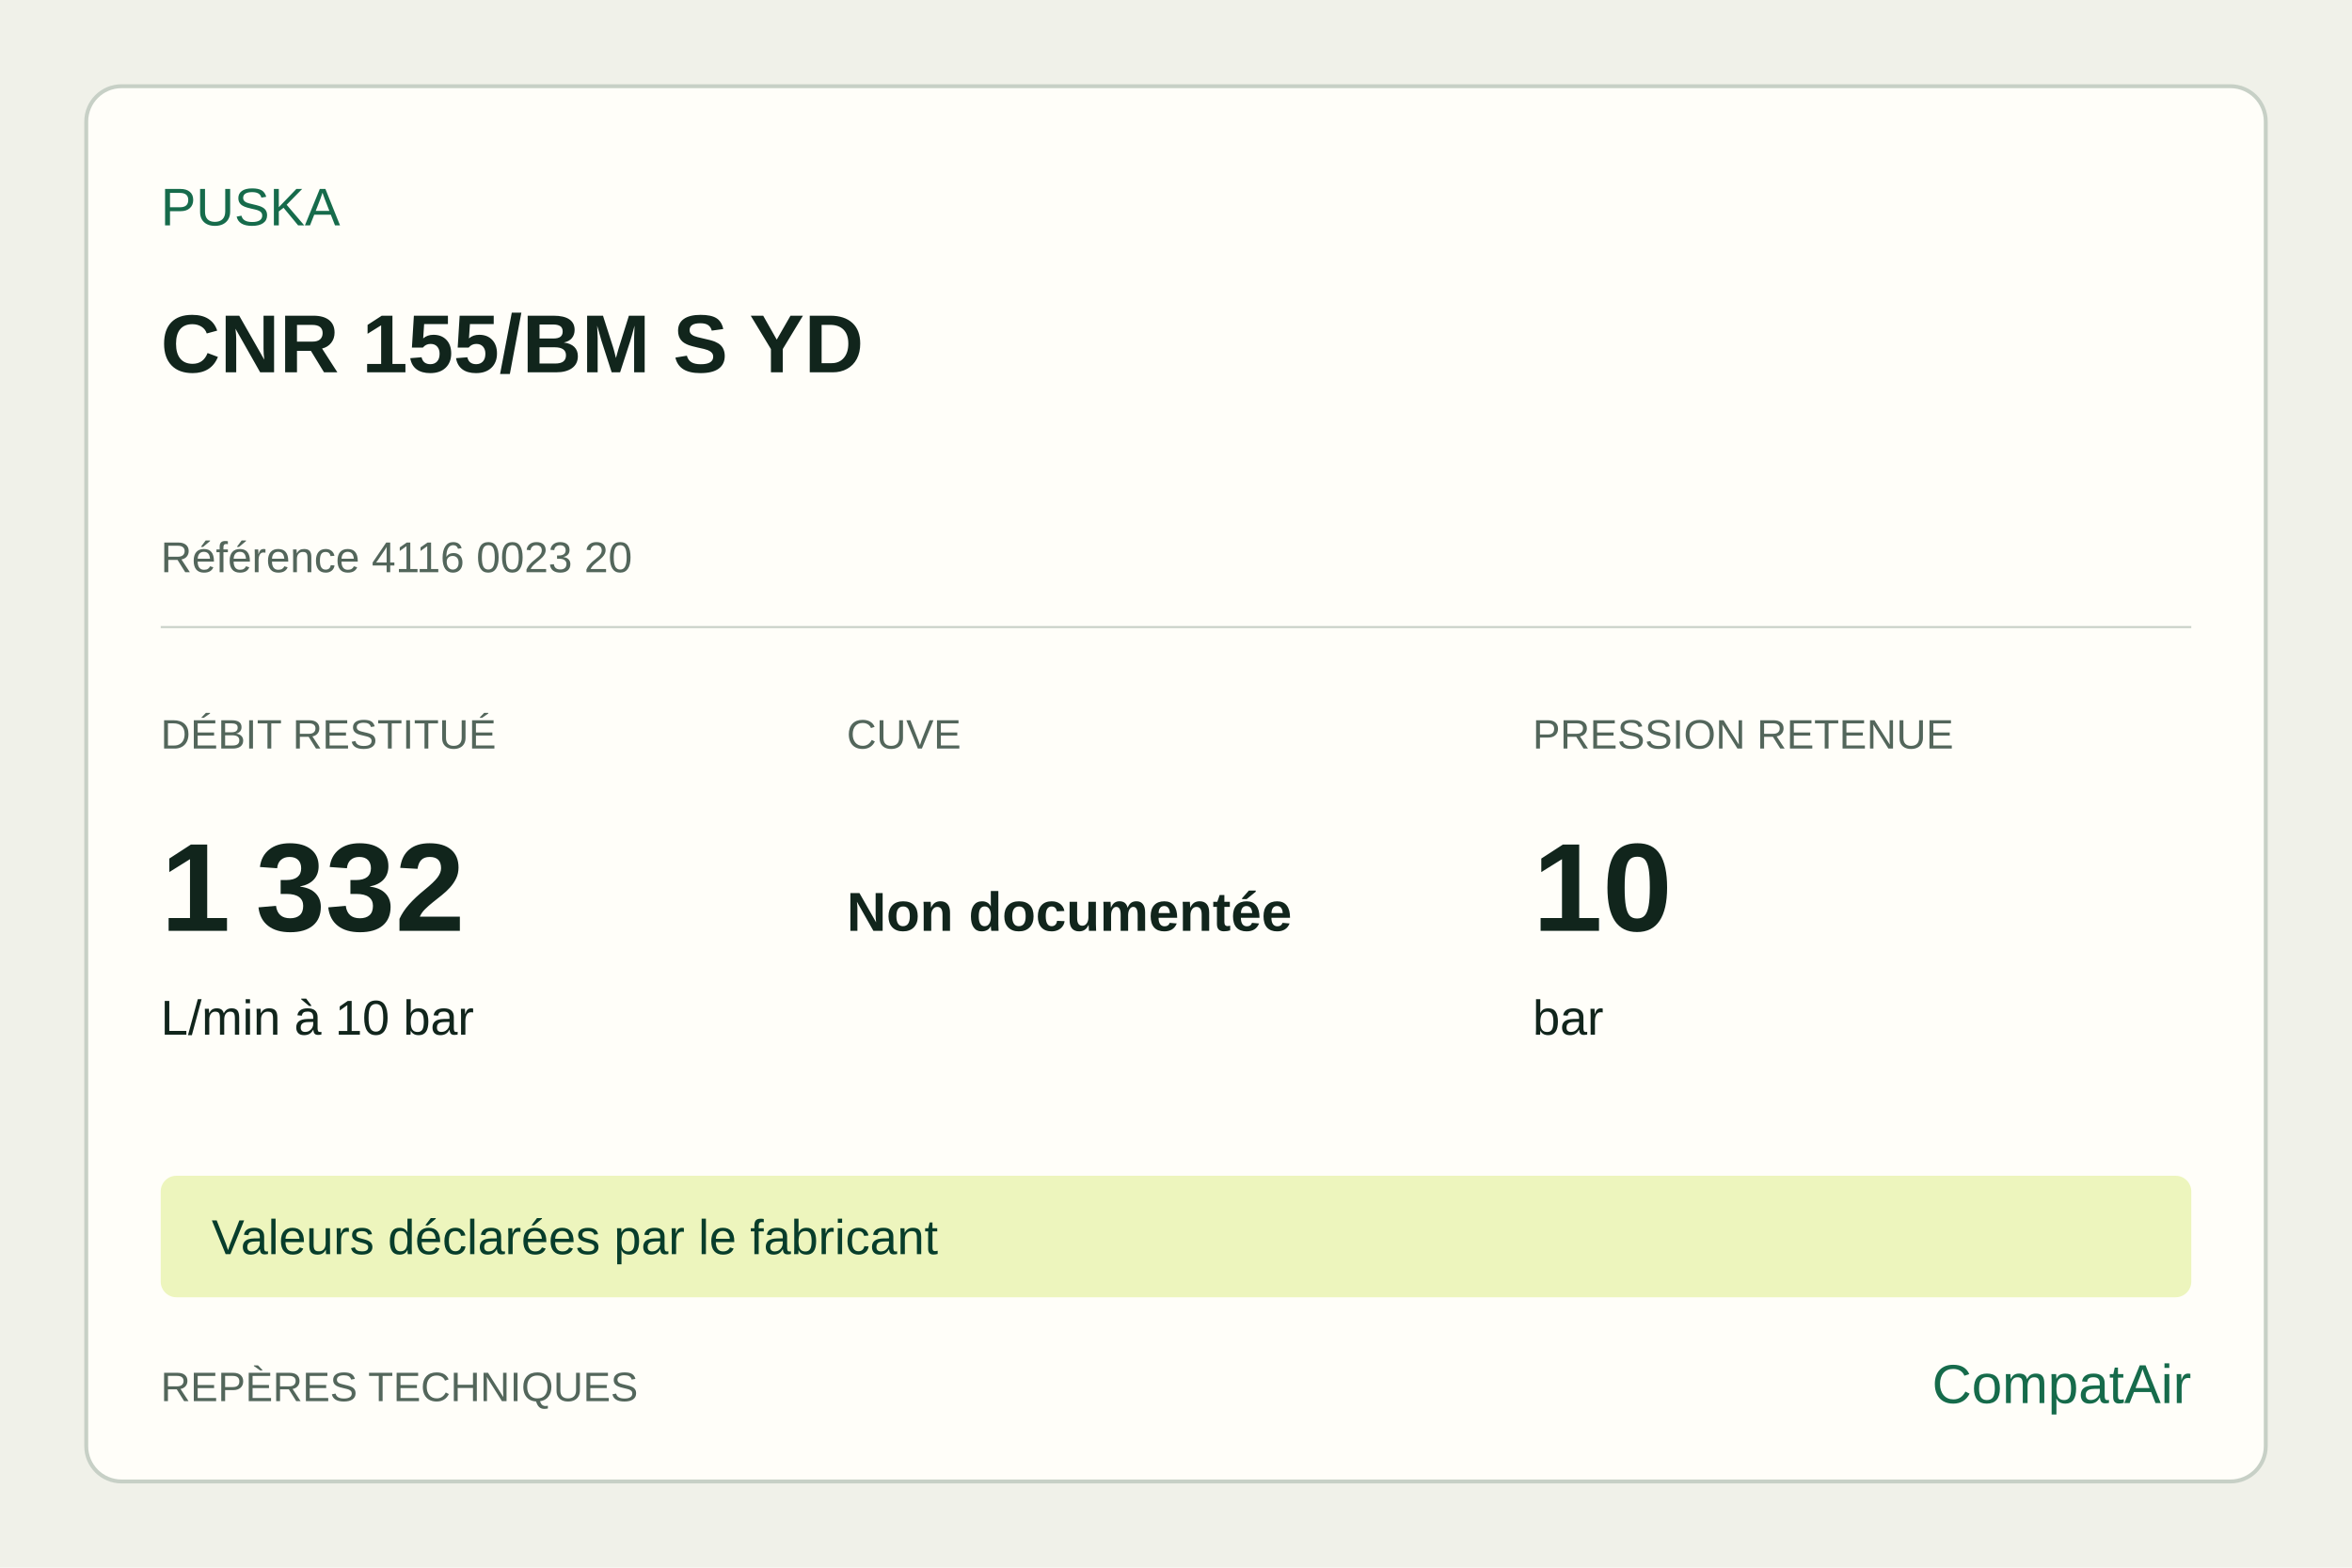
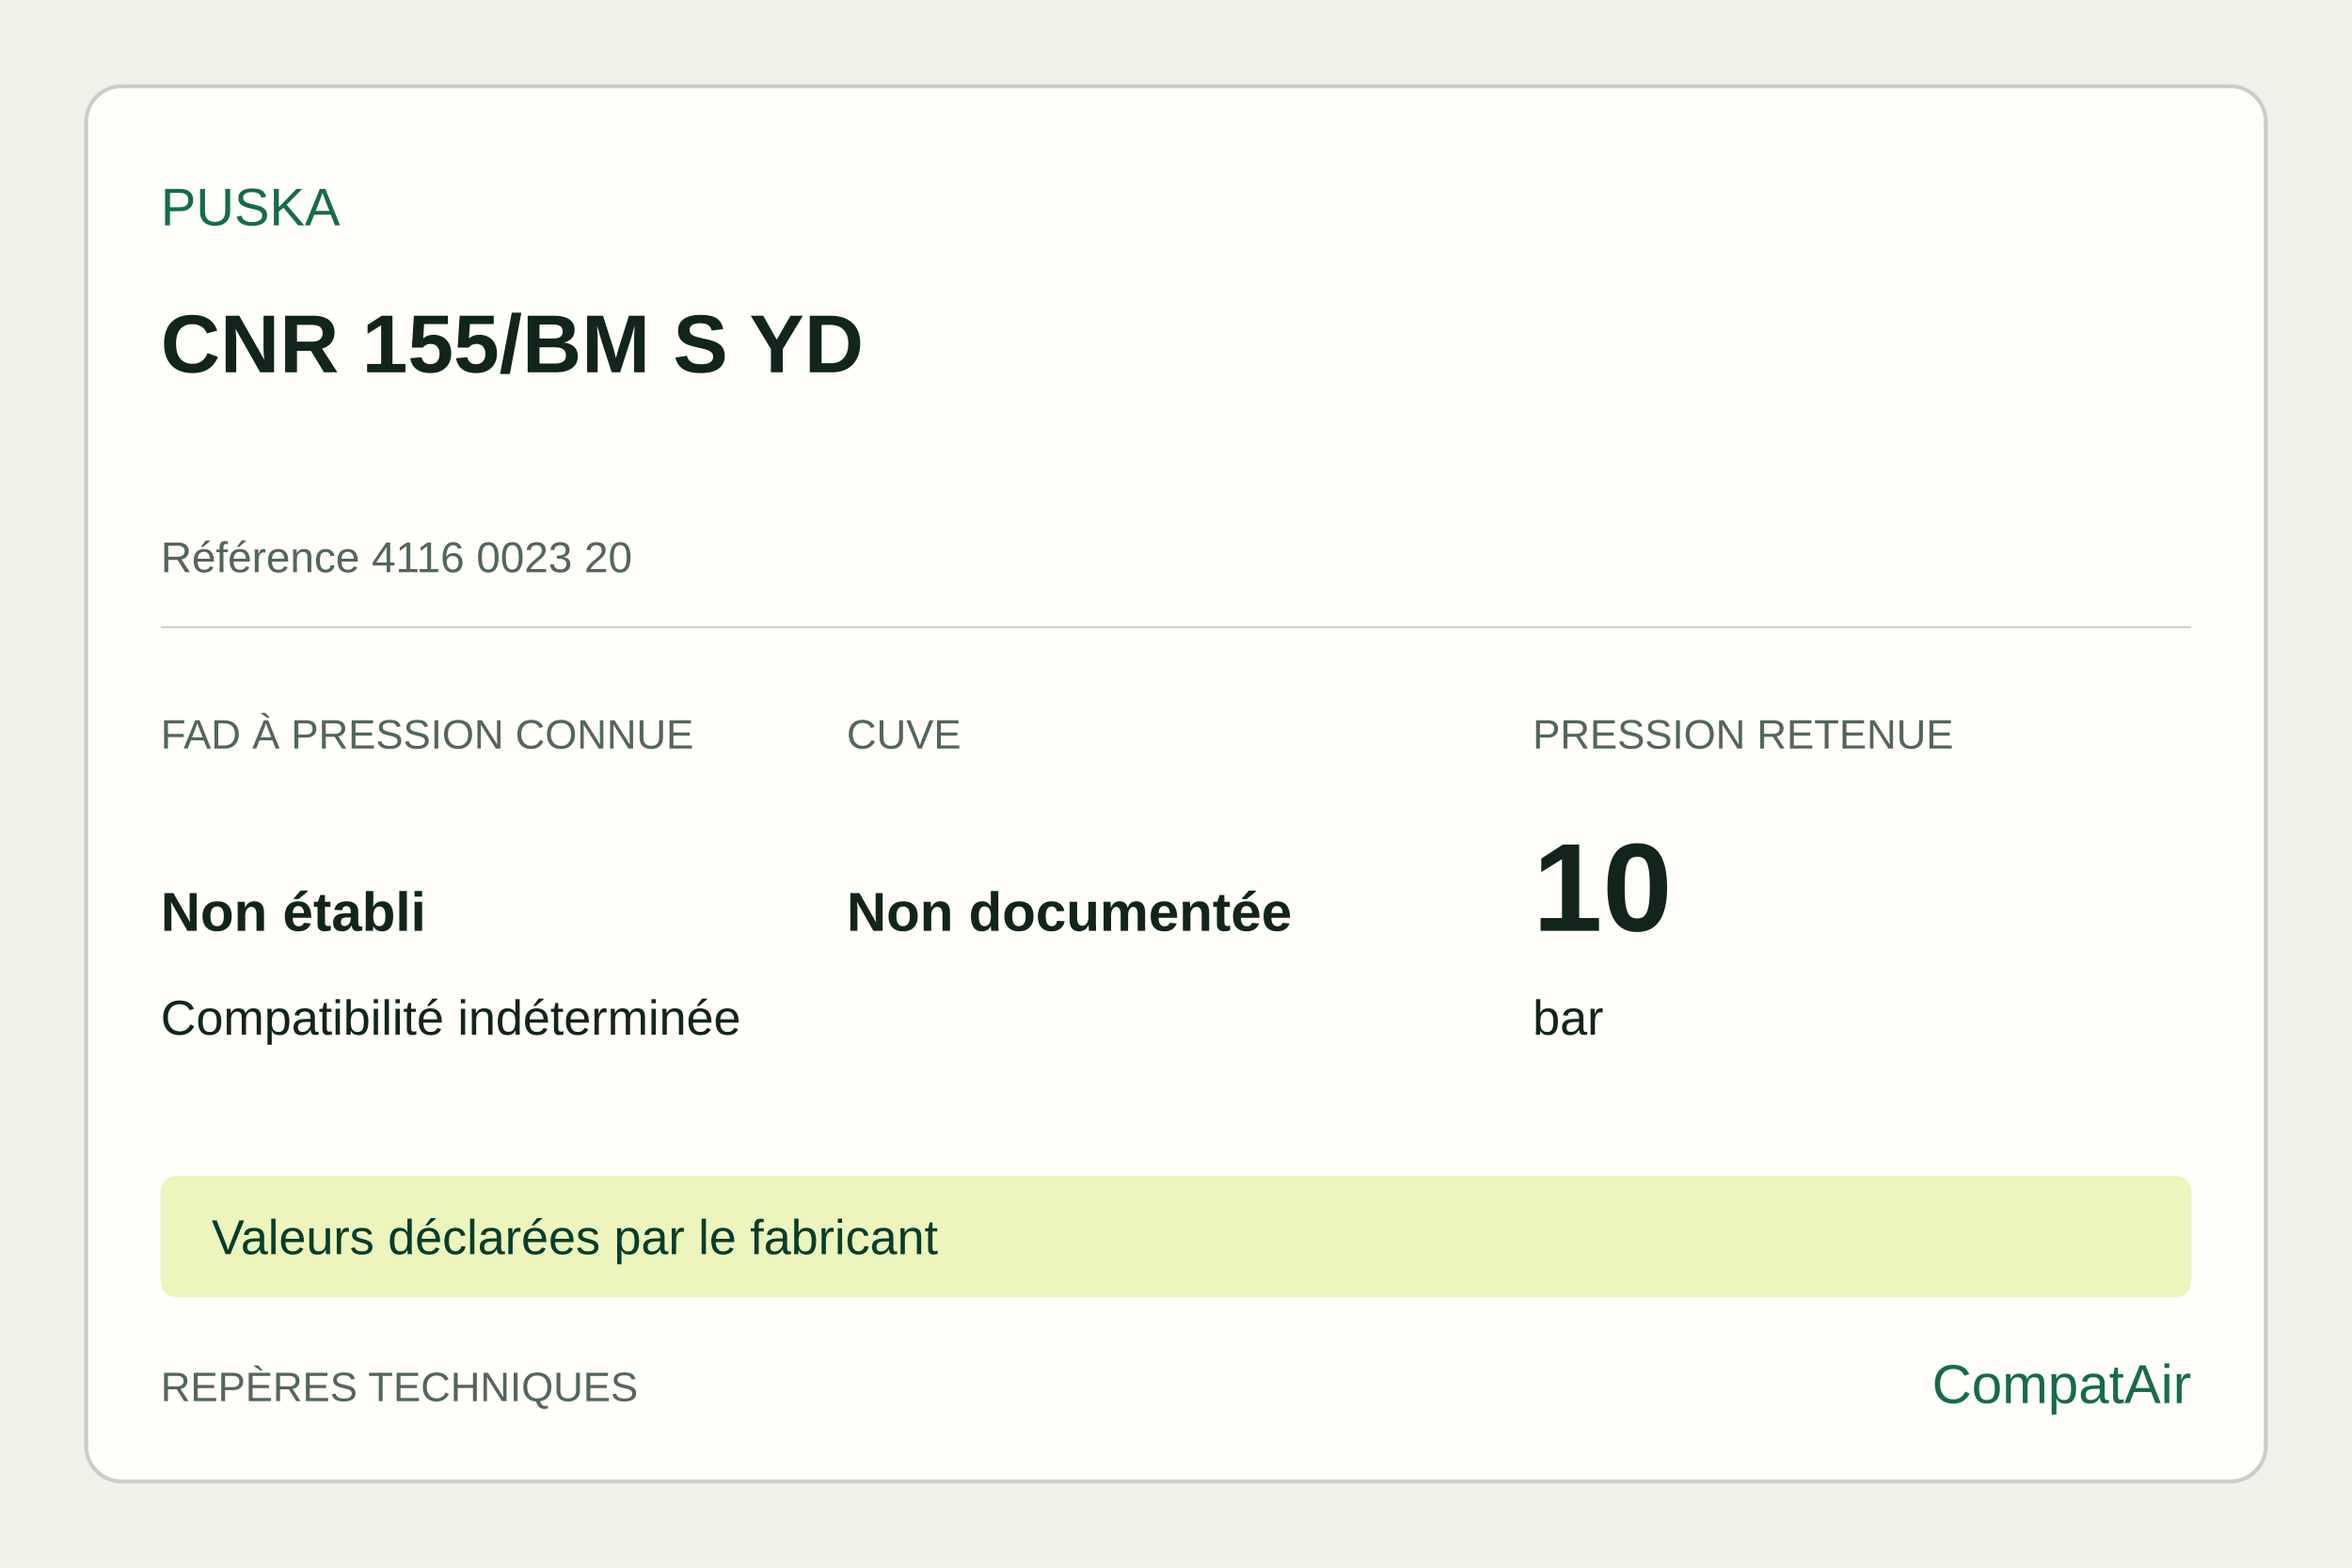
<svg xmlns="http://www.w3.org/2000/svg" width="1200" height="800" viewBox="0 0 1200 800">
  <rect width="1200" height="800" fill="#f0f1e9" />
  <rect x="44" y="44" width="1112" height="712" rx="18" fill="#fffef9" stroke="#c7d0c6" stroke-width="2" />
  <g font-family="Arial,sans-serif" fill="#11251c">
    <text x="82" y="115" font-size="27" fill="#166b4b">PUSKA</text>
    <text x="82" y="190" font-size="42" font-weight="700">CNR 155/BM S YD</text>
    <text x="82" y="292" font-size="22" fill="#53665b">Référence 4116 0023 20</text>
    <line x1="82" y1="320" x2="1118" y2="320" stroke="#c7d0c6" />
-     <text x="82" y="382" font-size="21" fill="#53665b">DÉBIT RESTITUÉ</text>
-     <text x="82" y="475" font-size="64" font-weight="700">1 332</text>
-     <text x="82" y="528" font-size="25">L/min à 10 bar</text>
+     <text x="82" y="382" font-size="21" fill="#53665b">FAD À PRESSION CONNUE</text>
+     <text x="82" y="475" font-size="28" font-weight="700">Non établi</text>
+     <text x="82" y="528" font-size="25">Compatibilité indéterminée</text>
    <text x="432" y="382" font-size="21" fill="#53665b">CUVE</text>
    <text x="432" y="475" font-size="28" font-weight="700">Non documentée</text>
    <text x="432" y="528" font-size="25" />
    <text x="782" y="382" font-size="21" fill="#53665b">PRESSION RETENUE</text>
    <text x="782" y="475" font-size="64" font-weight="700">10</text>
    <text x="782" y="528" font-size="25">bar</text>
    <rect x="82" y="600" width="1036" height="62" rx="8" fill="#edf5bd" />
    <text x="108" y="640" font-size="25" fill="#073d2b">Valeurs déclarées par le fabricant</text>
    <text x="82" y="715" font-size="21" fill="#53665b">REPÈRES TECHNIQUES</text>
    <text x="1118" y="716" text-anchor="end" font-size="28" fill="#166b4b">CompatAir</text>
  </g>
</svg>
